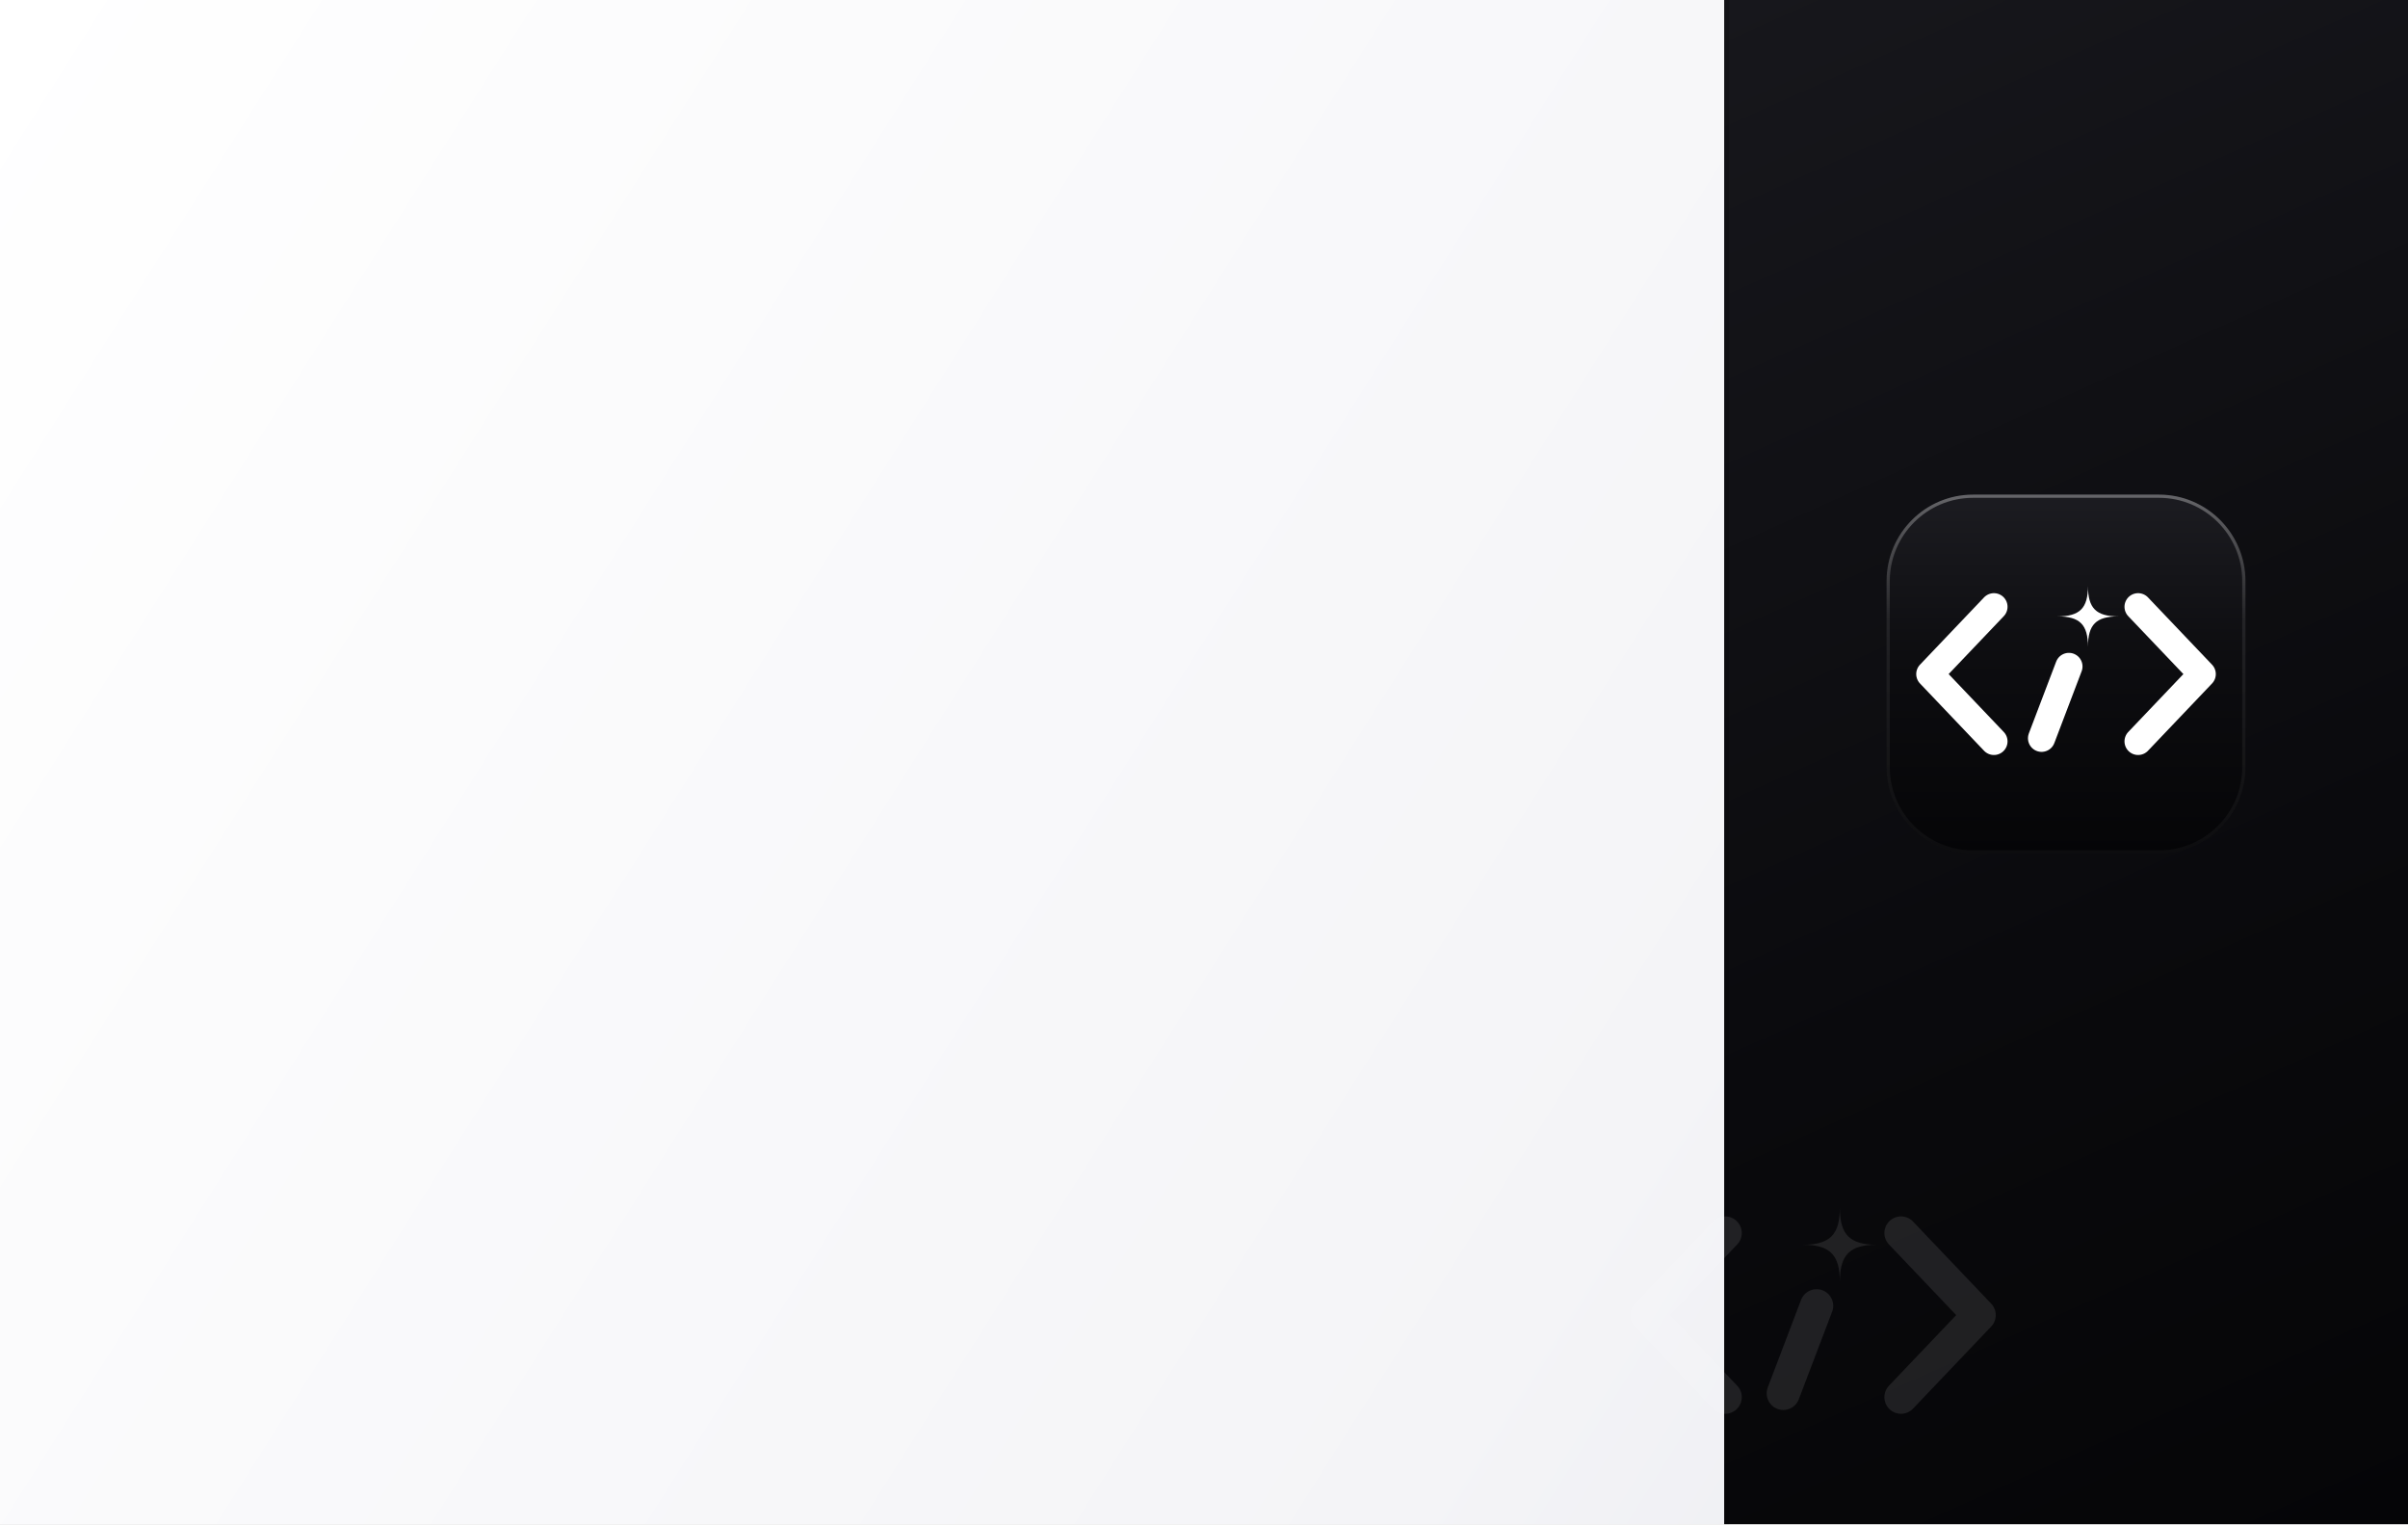
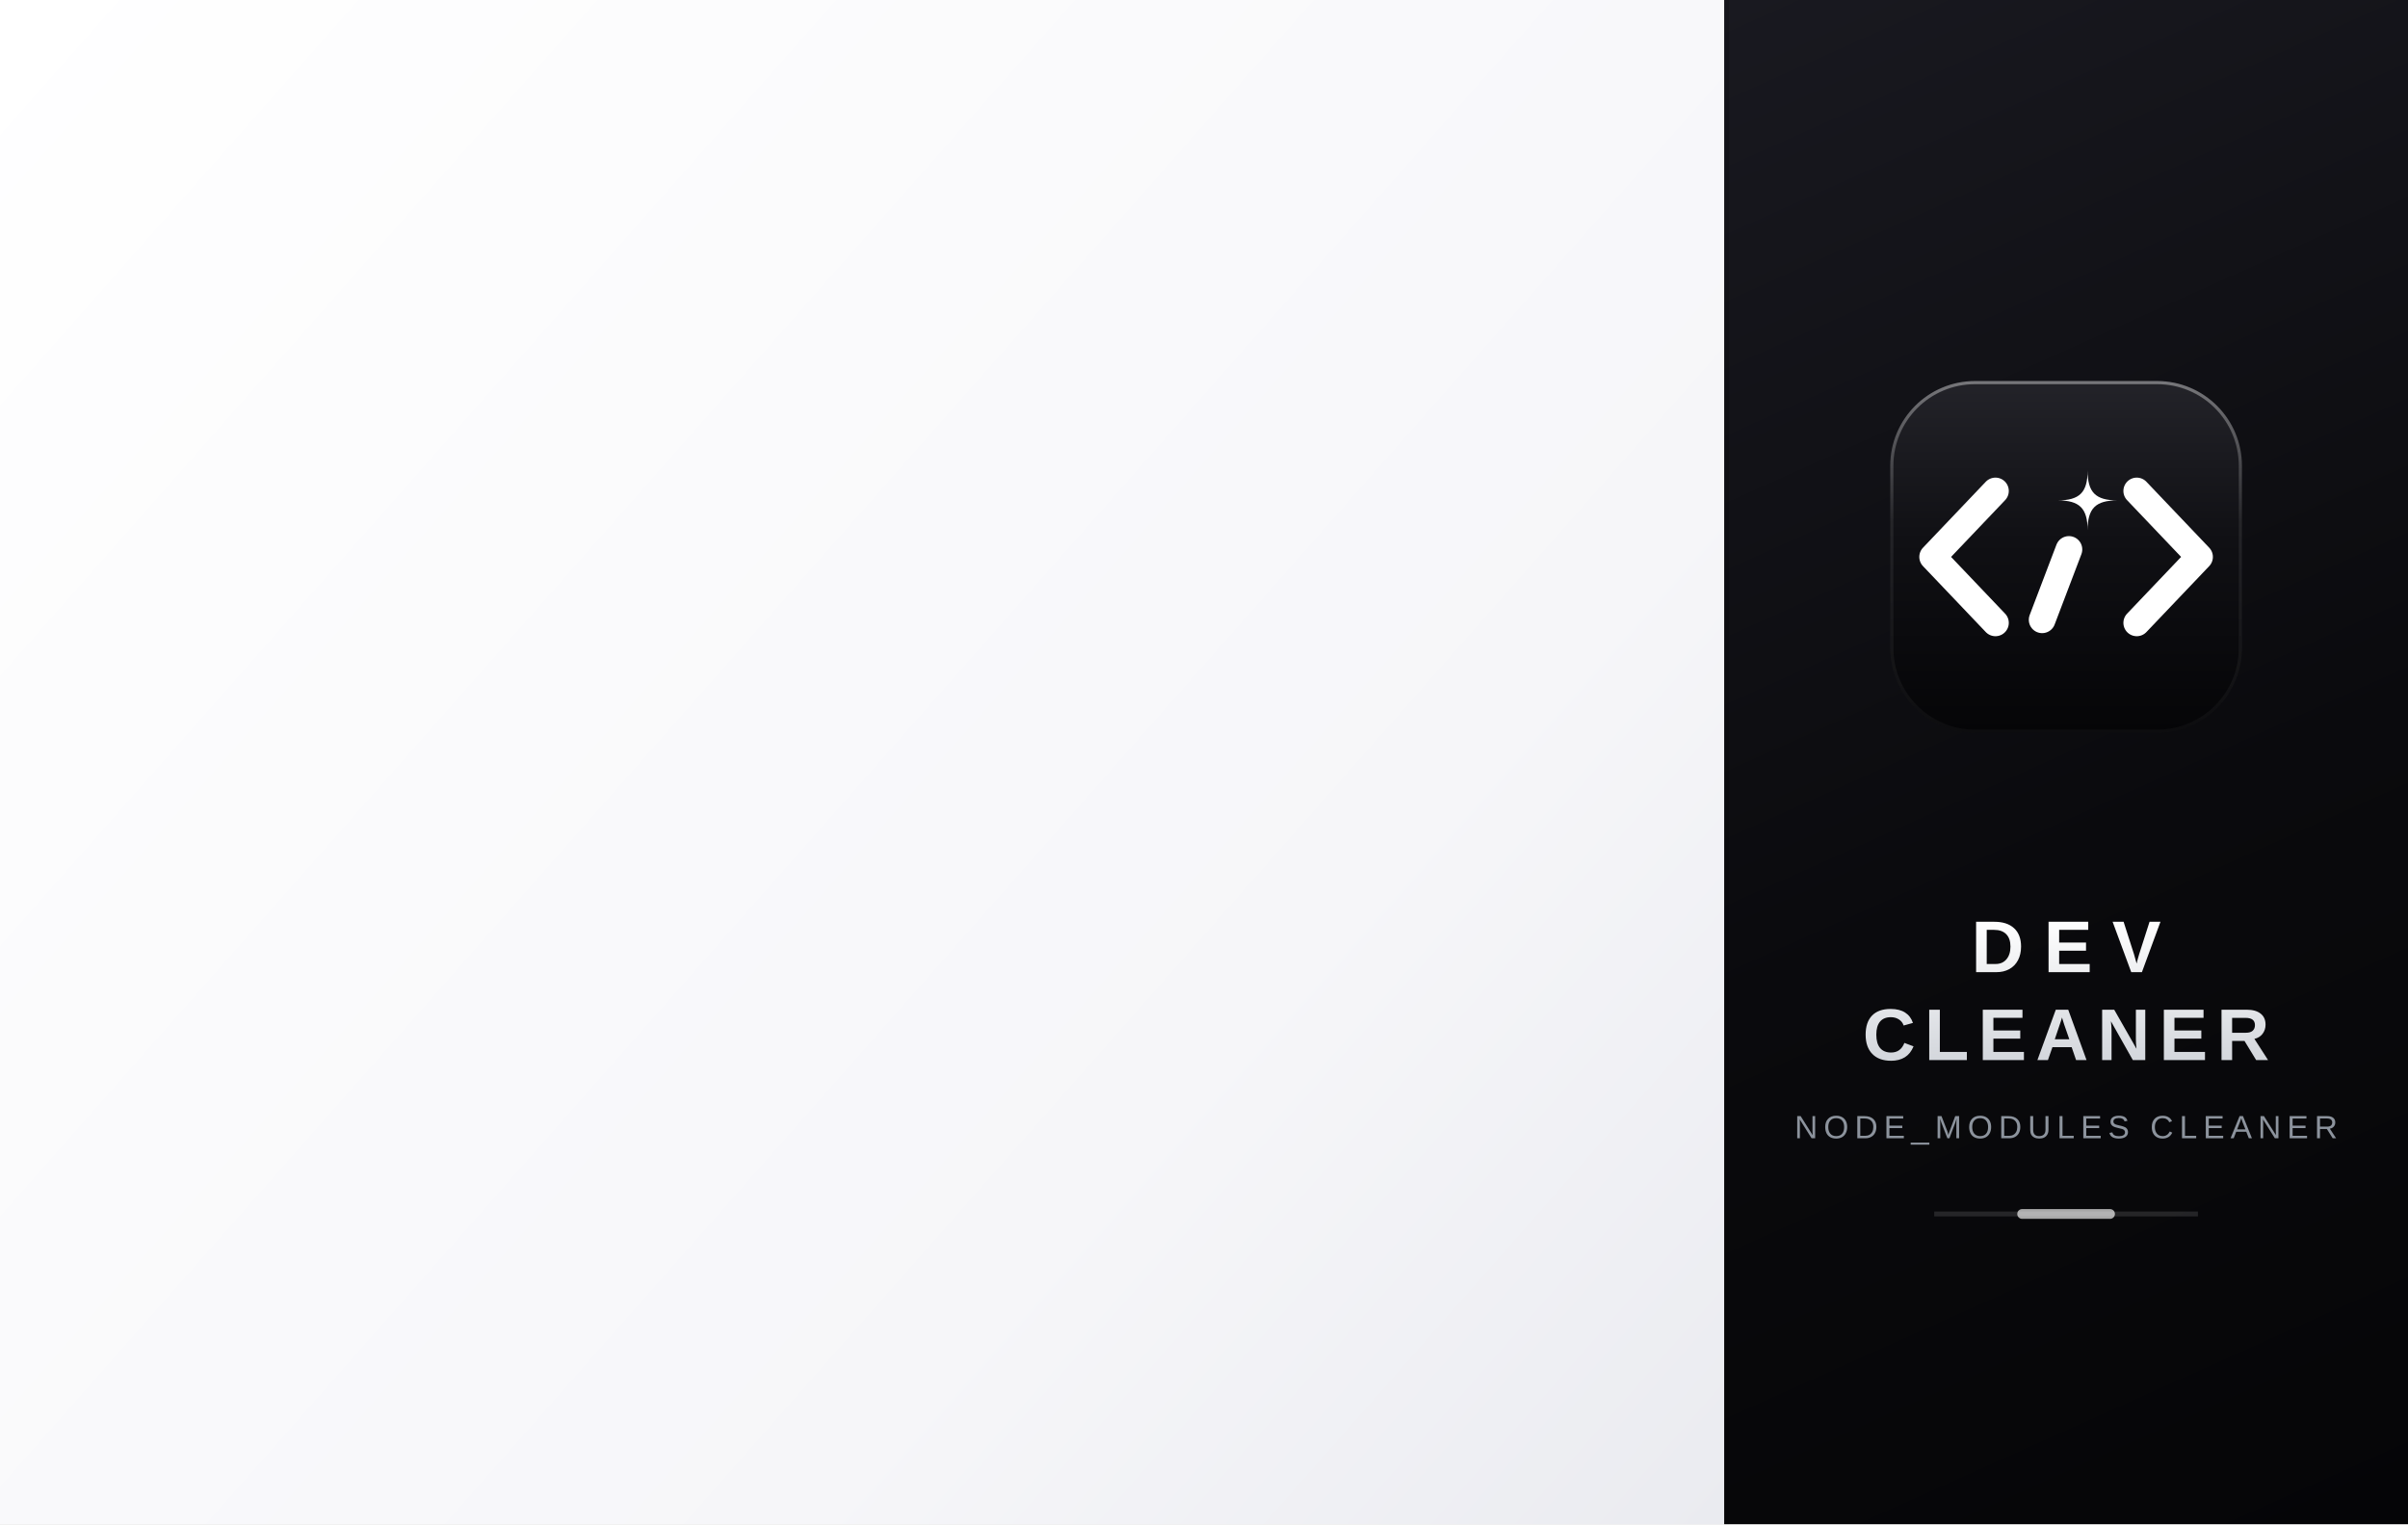
<svg xmlns="http://www.w3.org/2000/svg" width="493" height="312" viewBox="0 0 493 312" fill="none">
  <defs>
-     <linearGradient id="wd-bg" x1="0" y1="0" x2="493" y2="312" gradientUnits="userSpaceOnUse">
+     <linearGradient id="wd-bg" x1="0" y1="0" x2="353" y2="312" gradientUnits="userSpaceOnUse">
      <stop stop-color="#FFFFFF" />
-       <stop offset="0.7" stop-color="#F4F4F7" />
-       <stop offset="1" stop-color="#E8E9EE" />
+       <stop offset="0.7" stop-color="#F6F6F9" />
+       <stop offset="1" stop-color="#EAEBF0" />
    </linearGradient>
    <linearGradient id="wd-panel" x1="353" y1="0" x2="493" y2="312" gradientUnits="userSpaceOnUse">
-       <stop stop-color="#17171C" />
-       <stop offset="0.6" stop-color="#0A0A0D" />
+       <stop stop-color="#191920" />
+       <stop offset="0.55" stop-color="#0A0A0D" />
      <stop offset="1" stop-color="#050507" />
    </linearGradient>
-     <linearGradient id="wd-bg-icon" x1="256" y1="32" x2="256" y2="480" gradientUnits="userSpaceOnUse">
-       <stop stop-color="#1C1C21" />
-       <stop offset="0.45" stop-color="#0D0D10" />
+     <linearGradient id="wd-icon-bg" x1="256" y1="32" x2="256" y2="480" gradientUnits="userSpaceOnUse">
+       <stop stop-color="#232329" />
+       <stop offset="0.45" stop-color="#101014" />
      <stop offset="1" stop-color="#050507" />
    </linearGradient>
-     <linearGradient id="wd-rim" x1="256" y1="32" x2="256" y2="480" gradientUnits="userSpaceOnUse">
-       <stop stop-color="#FFFFFF" stop-opacity="0.32" />
-       <stop offset="0.35" stop-color="#FFFFFF" stop-opacity="0.08" />
+     <linearGradient id="wd-icon-rim" x1="256" y1="32" x2="256" y2="480" gradientUnits="userSpaceOnUse">
+       <stop stop-color="#FFFFFF" stop-opacity="0.38" />
+       <stop offset="0.4" stop-color="#FFFFFF" stop-opacity="0.08" />
      <stop offset="1" stop-color="#FFFFFF" stop-opacity="0.03" />
    </linearGradient>
+     <linearGradient id="wd-word" x1="423" y1="188" x2="423" y2="224" gradientUnits="userSpaceOnUse">
+       <stop stop-color="#FFFFFF" />
+       <stop offset="1" stop-color="#C9CDD4" />
+     </linearGradient>
    <g id="wd-icon">
-       <rect x="32" y="32" width="448" height="448" rx="108" fill="url(#wd-bg-icon)" />
-       <rect x="34" y="34" width="444" height="444" rx="106" stroke="url(#wd-rim)" stroke-width="4" />
-       <g>
-         <path d="M166 172L86 256L166 340" stroke="#FFFFFF" stroke-width="34" stroke-linecap="round" stroke-linejoin="round" />
-         <path d="M346 172L426 256L346 340" stroke="#FFFFFF" stroke-width="34" stroke-linecap="round" stroke-linejoin="round" />
-         <path d="M225.5 336.1L259.6 246.5" stroke="#FFFFFF" stroke-width="34" stroke-linecap="round" />
-         <path d="M283.4 146C283.4 173.8 293.6 184 321.4 184C293.6 184 283.4 194.2 283.4 222C283.4 194.2 273.2 184 245.4 184C273.2 184 283.4 173.8 283.4 146Z" fill="#FFFFFF" />
-       </g>
+       <rect x="32" y="32" width="448" height="448" rx="108" fill="url(#wd-icon-bg)" />
+       <rect x="34" y="34" width="444" height="444" rx="106" stroke="url(#wd-icon-rim)" stroke-width="4" />
+       <path d="M166 172L86 256L166 340" stroke="#FFFFFF" stroke-width="34" stroke-linecap="round" stroke-linejoin="round" />
+       <path d="M346 172L426 256L346 340" stroke="#FFFFFF" stroke-width="34" stroke-linecap="round" stroke-linejoin="round" />
+       <path d="M225.5 336.1L259.6 246.5" stroke="#FFFFFF" stroke-width="34" stroke-linecap="round" />
+       <path d="M283.4 146C283.4 173.8 293.6 184 321.4 184C293.6 184 283.4 194.2 283.4 222C283.4 194.2 273.2 184 245.4 184C273.2 184 283.4 173.8 283.4 146Z" fill="#FFFFFF" />
    </g>
    <g id="wd-glyph">
      <path d="M166 172L86 256L166 340" stroke="#FFFFFF" stroke-width="34" stroke-linecap="round" stroke-linejoin="round" />
      <path d="M346 172L426 256L346 340" stroke="#FFFFFF" stroke-width="34" stroke-linecap="round" stroke-linejoin="round" />
      <path d="M225.5 336.1L259.6 246.5" stroke="#FFFFFF" stroke-width="34" stroke-linecap="round" />
      <path d="M283.4 146C283.4 173.8 293.6 184 321.4 184C293.6 184 283.4 194.2 283.4 222C283.4 194.2 273.2 184 245.4 184C273.2 184 283.4 173.8 283.4 146Z" fill="#FFFFFF" />
    </g>
  </defs>
-   <rect width="493" height="312" fill="url(#wd-bg)" />
+   <rect width="353" height="312" fill="url(#wd-bg)" />
  <rect x="353" width="140" height="312" fill="url(#wd-panel)" />
-   <rect x="353" width="1" height="312" fill="#000000" fill-opacity="0.18" />
-   <use href="#wd-icon" transform="translate(381 96) scale(0.164)" />
-   <use href="#wd-glyph" transform="translate(320 218) scale(0.2)" opacity="0.1" />
-   <use href="#wd-glyph" transform="translate(24 226) scale(0.16)" opacity="0.045" />
+   <rect x="353" width="1" height="312" fill="#000000" fill-opacity="0.16" />
+   <use href="#wd-icon" transform="translate(387 78) scale(0.160714) translate(-32 -32)" />
+   <text x="423" y="199" text-anchor="middle" font-family="Segoe UI, Segoe UI Semibold, Arial, sans-serif" font-size="15" font-weight="700" letter-spacing="4" fill="url(#wd-word)">DEV</text>
+   <text x="423" y="217" text-anchor="middle" font-family="Segoe UI, Segoe UI Semibold, Arial, sans-serif" font-size="15" font-weight="700" letter-spacing="1.8" fill="url(#wd-word)">CLEANER</text>
+   <text x="423" y="233" text-anchor="middle" font-family="Segoe UI, Arial, sans-serif" font-size="6.6" letter-spacing="1.2" fill="#8C939D">NODE_MODULES CLEANER</text>
+   <rect x="396" y="248" width="54" height="1" fill="#FFFFFF" fill-opacity="0.12" />
+   <rect x="413" y="247.5" width="20" height="2" rx="1" fill="#FFFFFF" fill-opacity="0.65" />
+   <use href="#wd-glyph" transform="translate(24 236) scale(0.16) translate(-32 -32)" opacity="0.04" />
</svg>
